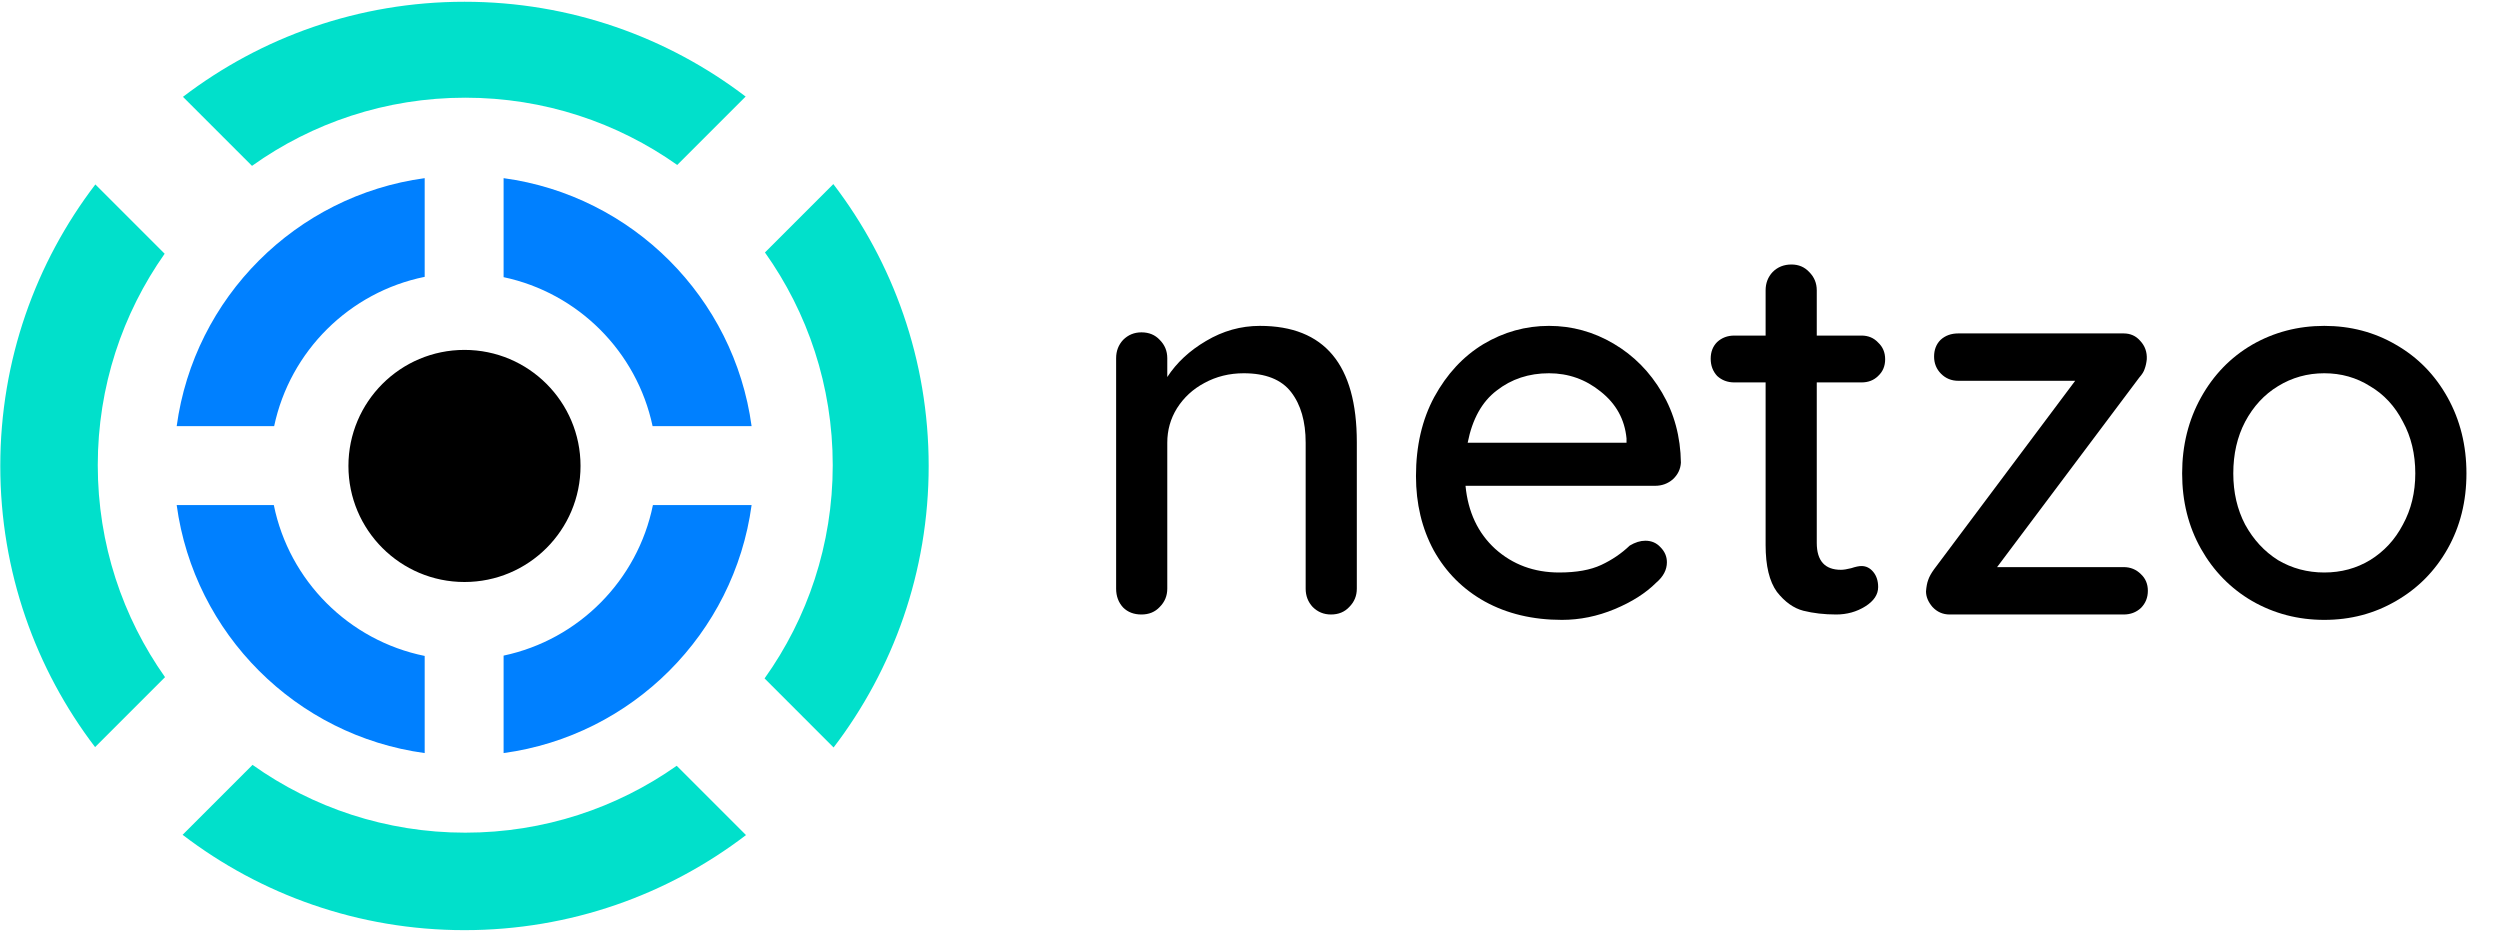
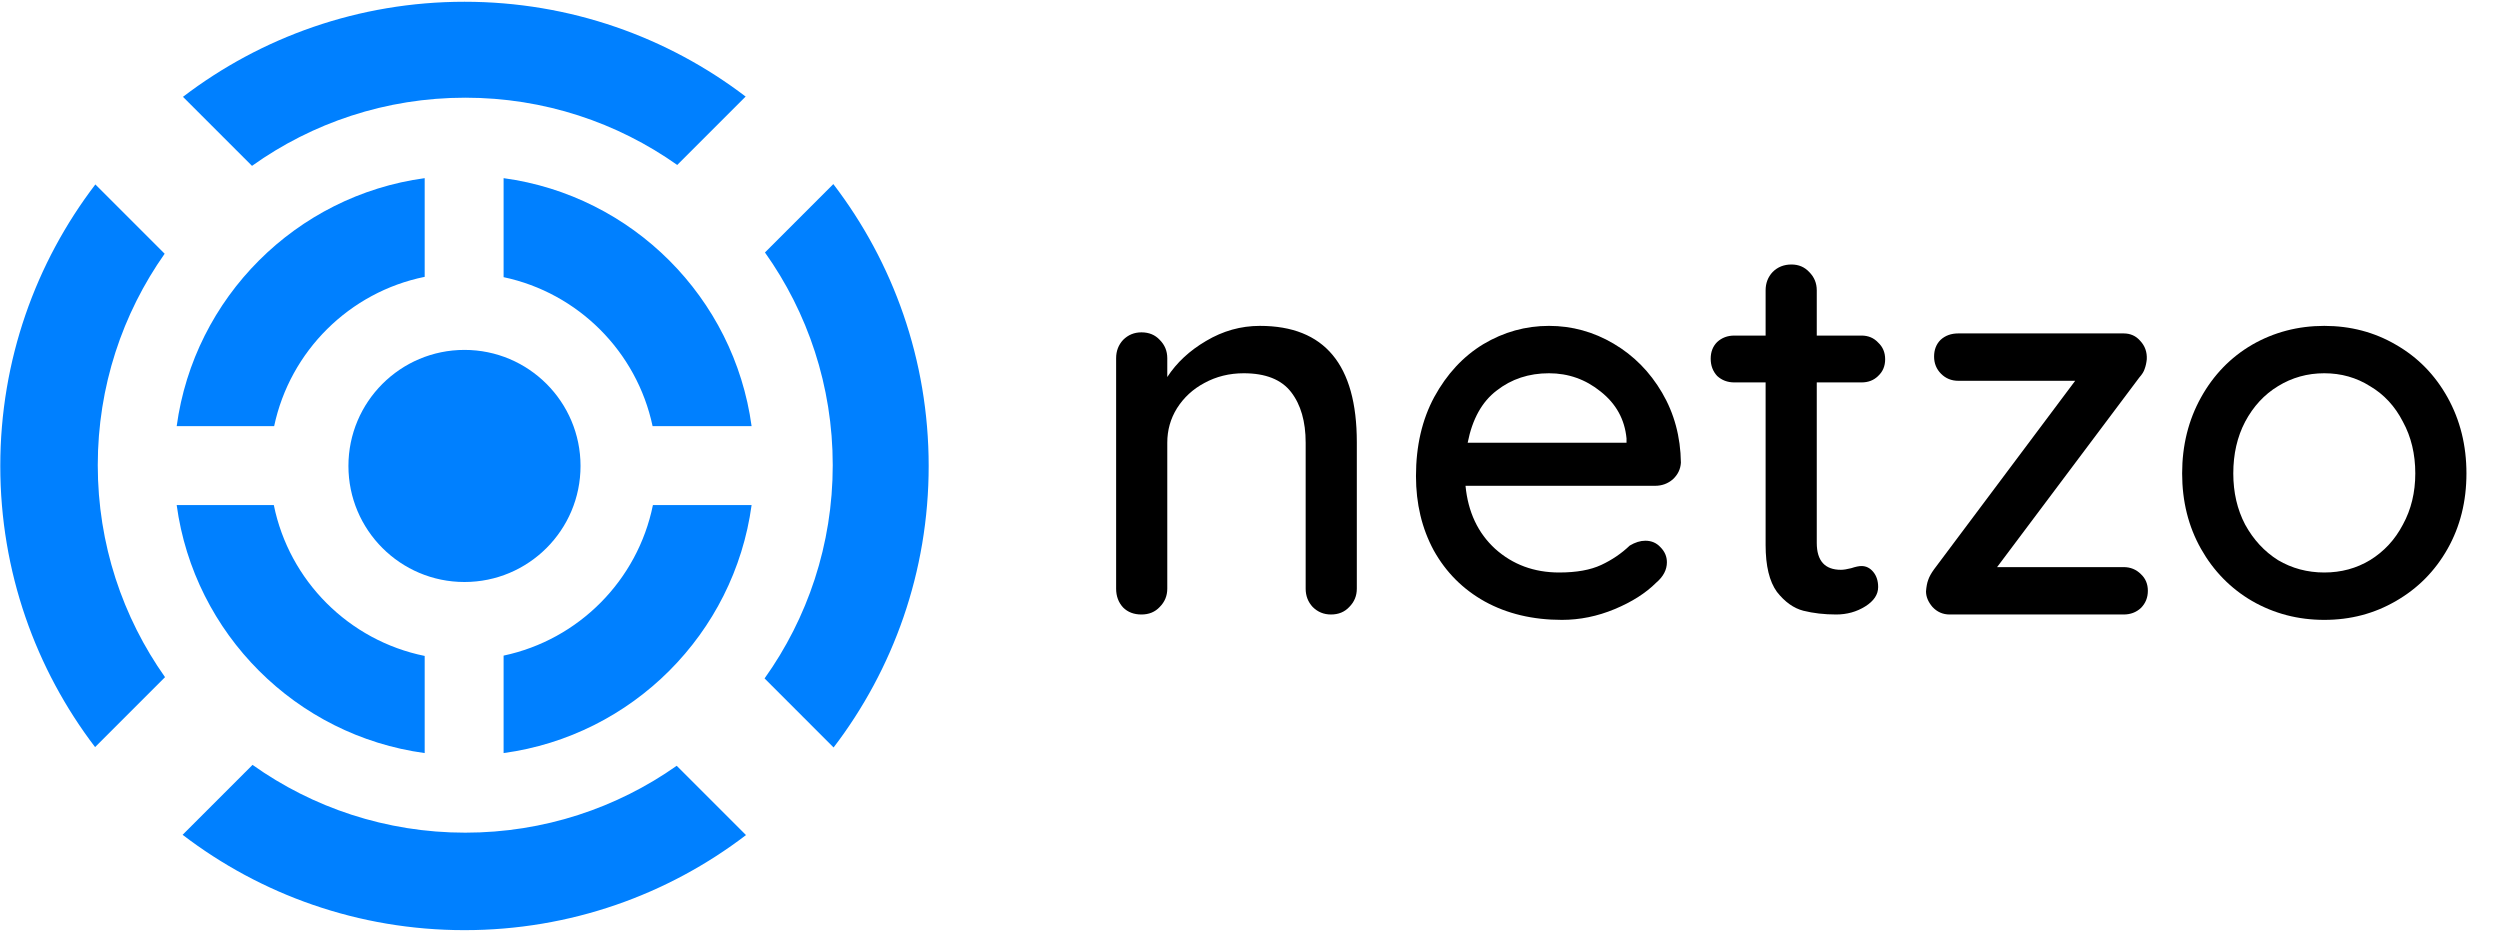
- <svg xmlns="http://www.w3.org/2000/svg" width="460" height="172" fill="none" viewBox="0 0 460 172">
-   <path fill="currentColor" d="M231.821 59.962C243.71 59.962 249.655 67.095 249.655 81.362V108.311C249.655 109.632 249.192 110.755 248.268 111.68C247.409 112.605 246.286 113.067 244.899 113.067C243.578 113.067 242.455 112.605 241.531 111.68C240.672 110.755 240.242 109.632 240.242 108.311V81.461C240.242 77.564 239.351 74.46 237.567 72.148C235.784 69.836 232.878 68.68 228.849 68.68C226.207 68.68 223.796 69.275 221.616 70.464C219.502 71.587 217.818 73.139 216.563 75.121C215.374 77.036 214.78 79.15 214.78 81.461V108.311C214.78 109.632 214.317 110.755 213.392 111.68C212.534 112.605 211.411 113.067 210.024 113.067C208.637 113.067 207.514 112.638 206.655 111.779C205.797 110.854 205.367 109.699 205.367 108.311V65.906C205.367 64.585 205.797 63.462 206.655 62.538C207.58 61.613 208.703 61.151 210.024 61.151C211.411 61.151 212.534 61.613 213.392 62.538C214.317 63.462 214.78 64.585 214.78 65.906V69.374C216.497 66.732 218.875 64.519 221.913 62.736C225.018 60.886 228.32 59.962 231.821 59.962Z" />
-   <path fill="currentColor" d="M309.286 85.127C309.22 86.316 308.725 87.34 307.8 88.199C306.876 88.991 305.786 89.388 304.531 89.388H269.655C270.118 94.209 271.934 98.073 275.105 100.98C278.341 103.886 282.271 105.339 286.895 105.339C290.065 105.339 292.641 104.877 294.623 103.952C296.604 103.027 298.355 101.838 299.874 100.385C300.865 99.791 301.823 99.493 302.747 99.493C303.87 99.493 304.795 99.89 305.521 100.682C306.314 101.475 306.71 102.4 306.71 103.457C306.71 104.844 306.05 106.099 304.729 107.222C302.813 109.137 300.27 110.755 297.1 112.076C293.929 113.397 290.693 114.058 287.39 114.058C282.04 114.058 277.317 112.935 273.222 110.689C269.193 108.444 266.056 105.306 263.81 101.277C261.63 97.248 260.54 92.69 260.54 87.604C260.54 82.056 261.663 77.201 263.909 73.04C266.221 68.812 269.226 65.576 272.925 63.33C276.69 61.084 280.719 59.962 285.012 59.962C289.24 59.962 293.203 61.051 296.902 63.231C300.601 65.411 303.573 68.416 305.819 72.247C308.064 76.078 309.22 80.372 309.286 85.127ZM285.012 68.68C281.313 68.68 278.11 69.737 275.402 71.851C272.694 73.898 270.91 77.102 270.052 81.461H299.28V80.669C298.949 77.168 297.364 74.295 294.524 72.049C291.75 69.803 288.579 68.68 285.012 68.68Z" />
-   <path fill="currentColor" d="M334.285 70.365V99.89C334.285 103.192 335.771 104.844 338.743 104.844C339.206 104.844 339.833 104.745 340.626 104.546C341.418 104.282 342.046 104.15 342.508 104.15C343.367 104.15 344.094 104.513 344.688 105.24C345.283 105.967 345.58 106.891 345.58 108.014C345.58 109.401 344.787 110.59 343.202 111.581C341.617 112.572 339.833 113.067 337.852 113.067C335.672 113.067 333.657 112.836 331.808 112.374C330.025 111.911 328.406 110.755 326.953 108.906C325.566 106.99 324.873 104.117 324.873 100.286V70.365H319.126C317.871 70.365 316.814 69.968 315.956 69.176C315.163 68.317 314.767 67.26 314.767 66.005C314.767 64.75 315.163 63.727 315.956 62.934C316.814 62.141 317.871 61.745 319.126 61.745H324.873V53.422C324.873 52.101 325.302 50.979 326.161 50.054C327.085 49.129 328.241 48.667 329.628 48.667C330.949 48.667 332.039 49.129 332.898 50.054C333.823 50.979 334.285 52.101 334.285 53.422V61.745H342.508C343.763 61.745 344.787 62.174 345.58 63.033C346.438 63.826 346.868 64.849 346.868 66.104C346.868 67.359 346.438 68.383 345.58 69.176C344.787 69.968 343.763 70.365 342.508 70.365H334.285Z" />
-   <path fill="currentColor" d="M390.747 104.348C392.002 104.348 393.059 104.778 393.918 105.636C394.777 106.429 395.206 107.453 395.206 108.708C395.206 109.963 394.777 111.02 393.918 111.878C393.059 112.671 392.002 113.067 390.747 113.067H358.745C357.49 113.067 356.434 112.605 355.575 111.68C354.782 110.755 354.386 109.798 354.386 108.807C354.452 107.948 354.584 107.255 354.782 106.726C354.98 106.132 355.344 105.471 355.872 104.745L381.831 70.067H360.331C359.076 70.067 358.019 69.638 357.16 68.779C356.302 67.921 355.872 66.864 355.872 65.609C355.872 64.354 356.269 63.33 357.061 62.538C357.92 61.745 359.01 61.349 360.331 61.349H390.747C392.002 61.349 393.026 61.811 393.819 62.736C394.678 63.66 395.074 64.783 395.008 66.104C394.942 66.765 394.81 67.359 394.612 67.888C394.479 68.35 394.149 68.879 393.621 69.473L367.464 104.348H390.747Z" />
-   <path fill="currentColor" d="M453.826 87.109C453.826 92.261 452.67 96.885 450.358 100.98C448.046 105.075 444.876 108.278 440.847 110.59C436.884 112.902 432.491 114.058 427.669 114.058C422.848 114.058 418.422 112.902 414.393 110.59C410.43 108.278 407.292 105.075 404.981 100.98C402.669 96.885 401.513 92.261 401.513 87.109C401.513 81.957 402.669 77.3 404.981 73.139C407.292 68.978 410.43 65.741 414.393 63.429C418.422 61.117 422.848 59.962 427.669 59.962C432.491 59.962 436.884 61.117 440.847 63.429C444.876 65.741 448.046 68.978 450.358 73.139C452.67 77.3 453.826 81.957 453.826 87.109ZM444.413 87.109C444.413 83.542 443.654 80.372 442.135 77.597C440.682 74.757 438.667 72.578 436.091 71.058C433.581 69.473 430.774 68.68 427.669 68.68C424.565 68.68 421.725 69.473 419.149 71.058C416.639 72.578 414.624 74.757 413.105 77.597C411.652 80.372 410.925 83.542 410.925 87.109C410.925 90.61 411.652 93.747 413.105 96.521C414.624 99.295 416.639 101.475 419.149 103.06C421.725 104.58 424.565 105.339 427.669 105.339C430.774 105.339 433.581 104.58 436.091 103.06C438.667 101.475 440.682 99.295 442.135 96.521C443.654 93.747 444.413 90.61 444.413 87.109Z" />
-   <path fill="#01E0CB" fill-rule="evenodd" d="M85.464 171.147C104.941 171.147 122.895 164.628 137.263 153.653L124.513 140.903C113.51 148.657 100.09 153.211 85.607 153.211C71.02 153.211 57.513 148.592 46.466 140.737L33.6 153.603C47.98 164.608 65.958 171.147 85.464 171.147ZM17.496 137.468L30.366 124.598C22.57 113.577 17.989 100.12 17.989 85.593C17.989 71.11 22.543 57.69 30.297 46.687L17.547 33.937C6.572 48.305 0.053 66.259 0.053 85.736C0.053 105.182 6.552 123.111 17.496 137.468ZM170.876 85.736C170.876 105.212 164.357 123.166 153.382 137.534L140.681 124.832C148.578 113.768 153.224 100.223 153.224 85.593C153.224 71.007 148.606 57.499 140.751 46.453L153.332 33.871C164.337 48.251 170.876 66.23 170.876 85.736ZM137.197 17.767C122.84 6.823 104.911 0.324 85.464 0.324C65.988 0.324 48.034 6.843 33.666 17.817L46.368 30.519C57.432 22.622 70.977 17.976 85.607 17.976C100.134 17.976 113.591 22.557 124.612 30.353L137.197 17.767Z" clip-rule="evenodd" />
-   <path fill="currentColor" d="M106.817 85.736C106.817 97.528 97.257 107.088 85.464 107.088C73.671 107.088 64.111 97.528 64.111 85.736C64.111 73.943 73.671 64.383 85.464 64.383C97.257 64.383 106.817 73.943 106.817 85.736Z" />
-   <path fill="#0080FF" fill-rule="evenodd" d="M78.142 32.78C54.468 35.999 35.729 54.739 32.51 78.413H50.443C53.364 64.604 64.293 53.75 78.142 50.939V32.78ZM120.077 78.413C117.176 64.699 106.377 53.899 92.662 50.998V32.78C116.337 35.999 135.076 54.739 138.295 78.413H120.077ZM92.662 120.633C106.472 117.711 117.325 106.782 120.136 92.933H138.295C135.076 116.607 116.337 135.347 92.662 138.566V120.633ZM50.384 92.933C53.214 106.877 64.198 117.861 78.142 120.692V138.566C54.468 135.347 35.729 116.607 32.51 92.933H50.384Z" clip-rule="evenodd" />
+ <svg xmlns="http://www.w3.org/2000/svg" width="460" height="172" viewBox="0 0 460 172" fill="none">
+   <path d="M231.821 59.962C243.71 59.962 249.655 67.095 249.655 81.362V108.311C249.655 109.632 249.192 110.755 248.268 111.68C247.409 112.605 246.286 113.067 244.899 113.067C243.578 113.067 242.455 112.605 241.531 111.68C240.672 110.755 240.242 109.632 240.242 108.311V81.461C240.242 77.564 239.351 74.46 237.567 72.148C235.784 69.836 232.878 68.68 228.849 68.68C226.207 68.68 223.796 69.275 221.616 70.464C219.502 71.587 217.818 73.139 216.563 75.121C215.374 77.036 214.78 79.15 214.78 81.461V108.311C214.78 109.632 214.317 110.755 213.392 111.68C212.534 112.605 211.411 113.067 210.024 113.067C208.637 113.067 207.514 112.638 206.655 111.779C205.797 110.854 205.367 109.699 205.367 108.311V65.906C205.367 64.585 205.797 63.462 206.655 62.538C207.58 61.613 208.703 61.151 210.024 61.151C211.411 61.151 212.534 61.613 213.392 62.538C214.317 63.462 214.78 64.585 214.78 65.906V69.374C216.497 66.732 218.875 64.519 221.913 62.736C225.018 60.886 228.32 59.962 231.821 59.962Z" fill="black" />
+   <path d="M309.286 85.127C309.22 86.316 308.725 87.34 307.8 88.199C306.876 88.991 305.786 89.388 304.531 89.388H269.655C270.118 94.209 271.934 98.073 275.105 100.98C278.341 103.886 282.271 105.339 286.895 105.339C290.065 105.339 292.641 104.877 294.623 103.952C296.604 103.027 298.355 101.838 299.874 100.385C300.865 99.791 301.823 99.493 302.747 99.493C303.87 99.493 304.795 99.89 305.521 100.682C306.314 101.475 306.71 102.4 306.71 103.457C306.71 104.844 306.05 106.099 304.729 107.222C302.813 109.137 300.27 110.755 297.1 112.076C293.929 113.397 290.693 114.058 287.39 114.058C282.04 114.058 277.317 112.935 273.222 110.689C269.193 108.444 266.056 105.306 263.81 101.277C261.63 97.248 260.54 92.69 260.54 87.604C260.54 82.056 261.663 77.201 263.909 73.04C266.221 68.812 269.226 65.576 272.925 63.33C276.69 61.084 280.719 59.962 285.012 59.962C289.24 59.962 293.203 61.051 296.902 63.231C300.601 65.411 303.573 68.416 305.819 72.247C308.064 76.078 309.22 80.372 309.286 85.127ZM285.012 68.68C281.313 68.68 278.11 69.737 275.402 71.851C272.694 73.898 270.91 77.102 270.052 81.461H299.28V80.669C298.949 77.168 297.364 74.295 294.524 72.049C291.75 69.803 288.579 68.68 285.012 68.68Z" fill="black" />
+   <path d="M334.285 70.365V99.89C334.285 103.192 335.771 104.844 338.743 104.844C339.206 104.844 339.833 104.745 340.626 104.546C341.418 104.282 342.046 104.15 342.508 104.15C343.367 104.15 344.094 104.513 344.688 105.24C345.283 105.967 345.58 106.891 345.58 108.014C345.58 109.401 344.787 110.59 343.202 111.581C341.617 112.572 339.833 113.067 337.852 113.067C335.672 113.067 333.657 112.836 331.808 112.374C330.025 111.911 328.406 110.755 326.953 108.906C325.566 106.99 324.873 104.117 324.873 100.286V70.365H319.126C317.871 70.365 316.814 69.968 315.956 69.176C315.163 68.317 314.767 67.26 314.767 66.005C314.767 64.75 315.163 63.727 315.956 62.934C316.814 62.141 317.871 61.745 319.126 61.745H324.873V53.422C324.873 52.101 325.302 50.979 326.161 50.054C327.085 49.129 328.241 48.667 329.628 48.667C330.949 48.667 332.039 49.129 332.898 50.054C333.823 50.979 334.285 52.101 334.285 53.422V61.745H342.508C343.763 61.745 344.787 62.174 345.58 63.033C346.438 63.826 346.868 64.849 346.868 66.104C346.868 67.359 346.438 68.383 345.58 69.176C344.787 69.968 343.763 70.365 342.508 70.365H334.285Z" fill="black" />
+   <path d="M390.747 104.348C392.002 104.348 393.059 104.778 393.918 105.636C394.777 106.429 395.206 107.453 395.206 108.708C395.206 109.963 394.777 111.02 393.918 111.878C393.059 112.671 392.002 113.067 390.747 113.067H358.745C357.49 113.067 356.434 112.605 355.575 111.68C354.782 110.755 354.386 109.798 354.386 108.807C354.452 107.948 354.584 107.255 354.782 106.726C354.98 106.132 355.344 105.471 355.872 104.745L381.831 70.067H360.331C359.076 70.067 358.019 69.638 357.16 68.779C356.302 67.921 355.872 66.864 355.872 65.609C355.872 64.354 356.269 63.33 357.061 62.538C357.92 61.745 359.01 61.349 360.331 61.349H390.747C392.002 61.349 393.026 61.811 393.819 62.736C394.678 63.66 395.074 64.783 395.008 66.104C394.942 66.765 394.81 67.359 394.612 67.888C394.479 68.35 394.149 68.879 393.621 69.473L367.464 104.348H390.747Z" fill="black" />
+   <path d="M453.826 87.109C453.826 92.261 452.67 96.885 450.358 100.98C448.046 105.075 444.876 108.278 440.847 110.59C436.884 112.902 432.491 114.058 427.669 114.058C422.848 114.058 418.422 112.902 414.393 110.59C410.43 108.278 407.292 105.075 404.981 100.98C402.669 96.885 401.513 92.261 401.513 87.109C401.513 81.957 402.669 77.3 404.981 73.139C407.292 68.978 410.43 65.741 414.393 63.429C418.422 61.117 422.848 59.962 427.669 59.962C432.491 59.962 436.884 61.117 440.847 63.429C444.876 65.741 448.046 68.978 450.358 73.139C452.67 77.3 453.826 81.957 453.826 87.109ZM444.413 87.109C444.413 83.542 443.654 80.372 442.135 77.597C440.682 74.757 438.667 72.578 436.091 71.058C433.581 69.473 430.774 68.68 427.669 68.68C424.565 68.68 421.725 69.473 419.149 71.058C416.639 72.578 414.624 74.757 413.105 77.597C411.652 80.372 410.925 83.542 410.925 87.109C410.925 90.61 411.652 93.747 413.105 96.521C414.624 99.295 416.639 101.475 419.149 103.06C421.725 104.58 424.565 105.339 427.669 105.339C430.774 105.339 433.581 104.58 436.091 103.06C438.667 101.475 440.682 99.295 442.135 96.521C443.654 93.747 444.413 90.61 444.413 87.109Z" fill="black" />
+   <path fill-rule="evenodd" clip-rule="evenodd" d="M85.464 171.147C104.941 171.147 122.895 164.628 137.263 153.653L124.513 140.903C113.51 148.657 100.09 153.211 85.607 153.211C71.02 153.211 57.513 148.592 46.466 140.737L33.6 153.603C47.98 164.608 65.958 171.147 85.464 171.147ZM17.496 137.468L30.366 124.598C22.57 113.577 17.989 100.12 17.989 85.593C17.989 71.11 22.543 57.69 30.297 46.687L17.547 33.937C6.572 48.305 0.053 66.259 0.053 85.736C0.053 105.182 6.552 123.111 17.496 137.468ZM170.876 85.736C170.876 105.212 164.357 123.166 153.382 137.534L140.681 124.832C148.578 113.768 153.224 100.223 153.224 85.593C153.224 71.007 148.606 57.499 140.751 46.453L153.332 33.871C164.337 48.251 170.876 66.23 170.876 85.736ZM137.197 17.767C122.84 6.823 104.911 0.324 85.464 0.324C65.988 0.324 48.034 6.843 33.666 17.817L46.368 30.519C57.432 22.622 70.977 17.976 85.607 17.976C100.134 17.976 113.591 22.557 124.612 30.353L137.197 17.767Z" fill="#0080FF" />
+   <path d="M106.817 85.736C106.817 97.528 97.257 107.088 85.464 107.088C73.671 107.088 64.111 97.528 64.111 85.736C64.111 73.943 73.671 64.383 85.464 64.383C97.257 64.383 106.817 73.943 106.817 85.736Z" fill="#0080FF" />
+   <path fill-rule="evenodd" clip-rule="evenodd" d="M78.142 32.78C54.468 35.999 35.729 54.739 32.51 78.413H50.443C53.364 64.604 64.293 53.75 78.142 50.939V32.78ZM120.077 78.413C117.176 64.699 106.377 53.899 92.662 50.998V32.78C116.337 35.999 135.076 54.739 138.295 78.413H120.077ZM92.662 120.633C106.472 117.711 117.325 106.782 120.136 92.933H138.295C135.076 116.607 116.337 135.347 92.662 138.566V120.633ZM50.384 92.933C53.214 106.877 64.198 117.861 78.142 120.692V138.566C54.468 135.347 35.729 116.607 32.51 92.933H50.384Z" fill="#0080FF" />
</svg>
